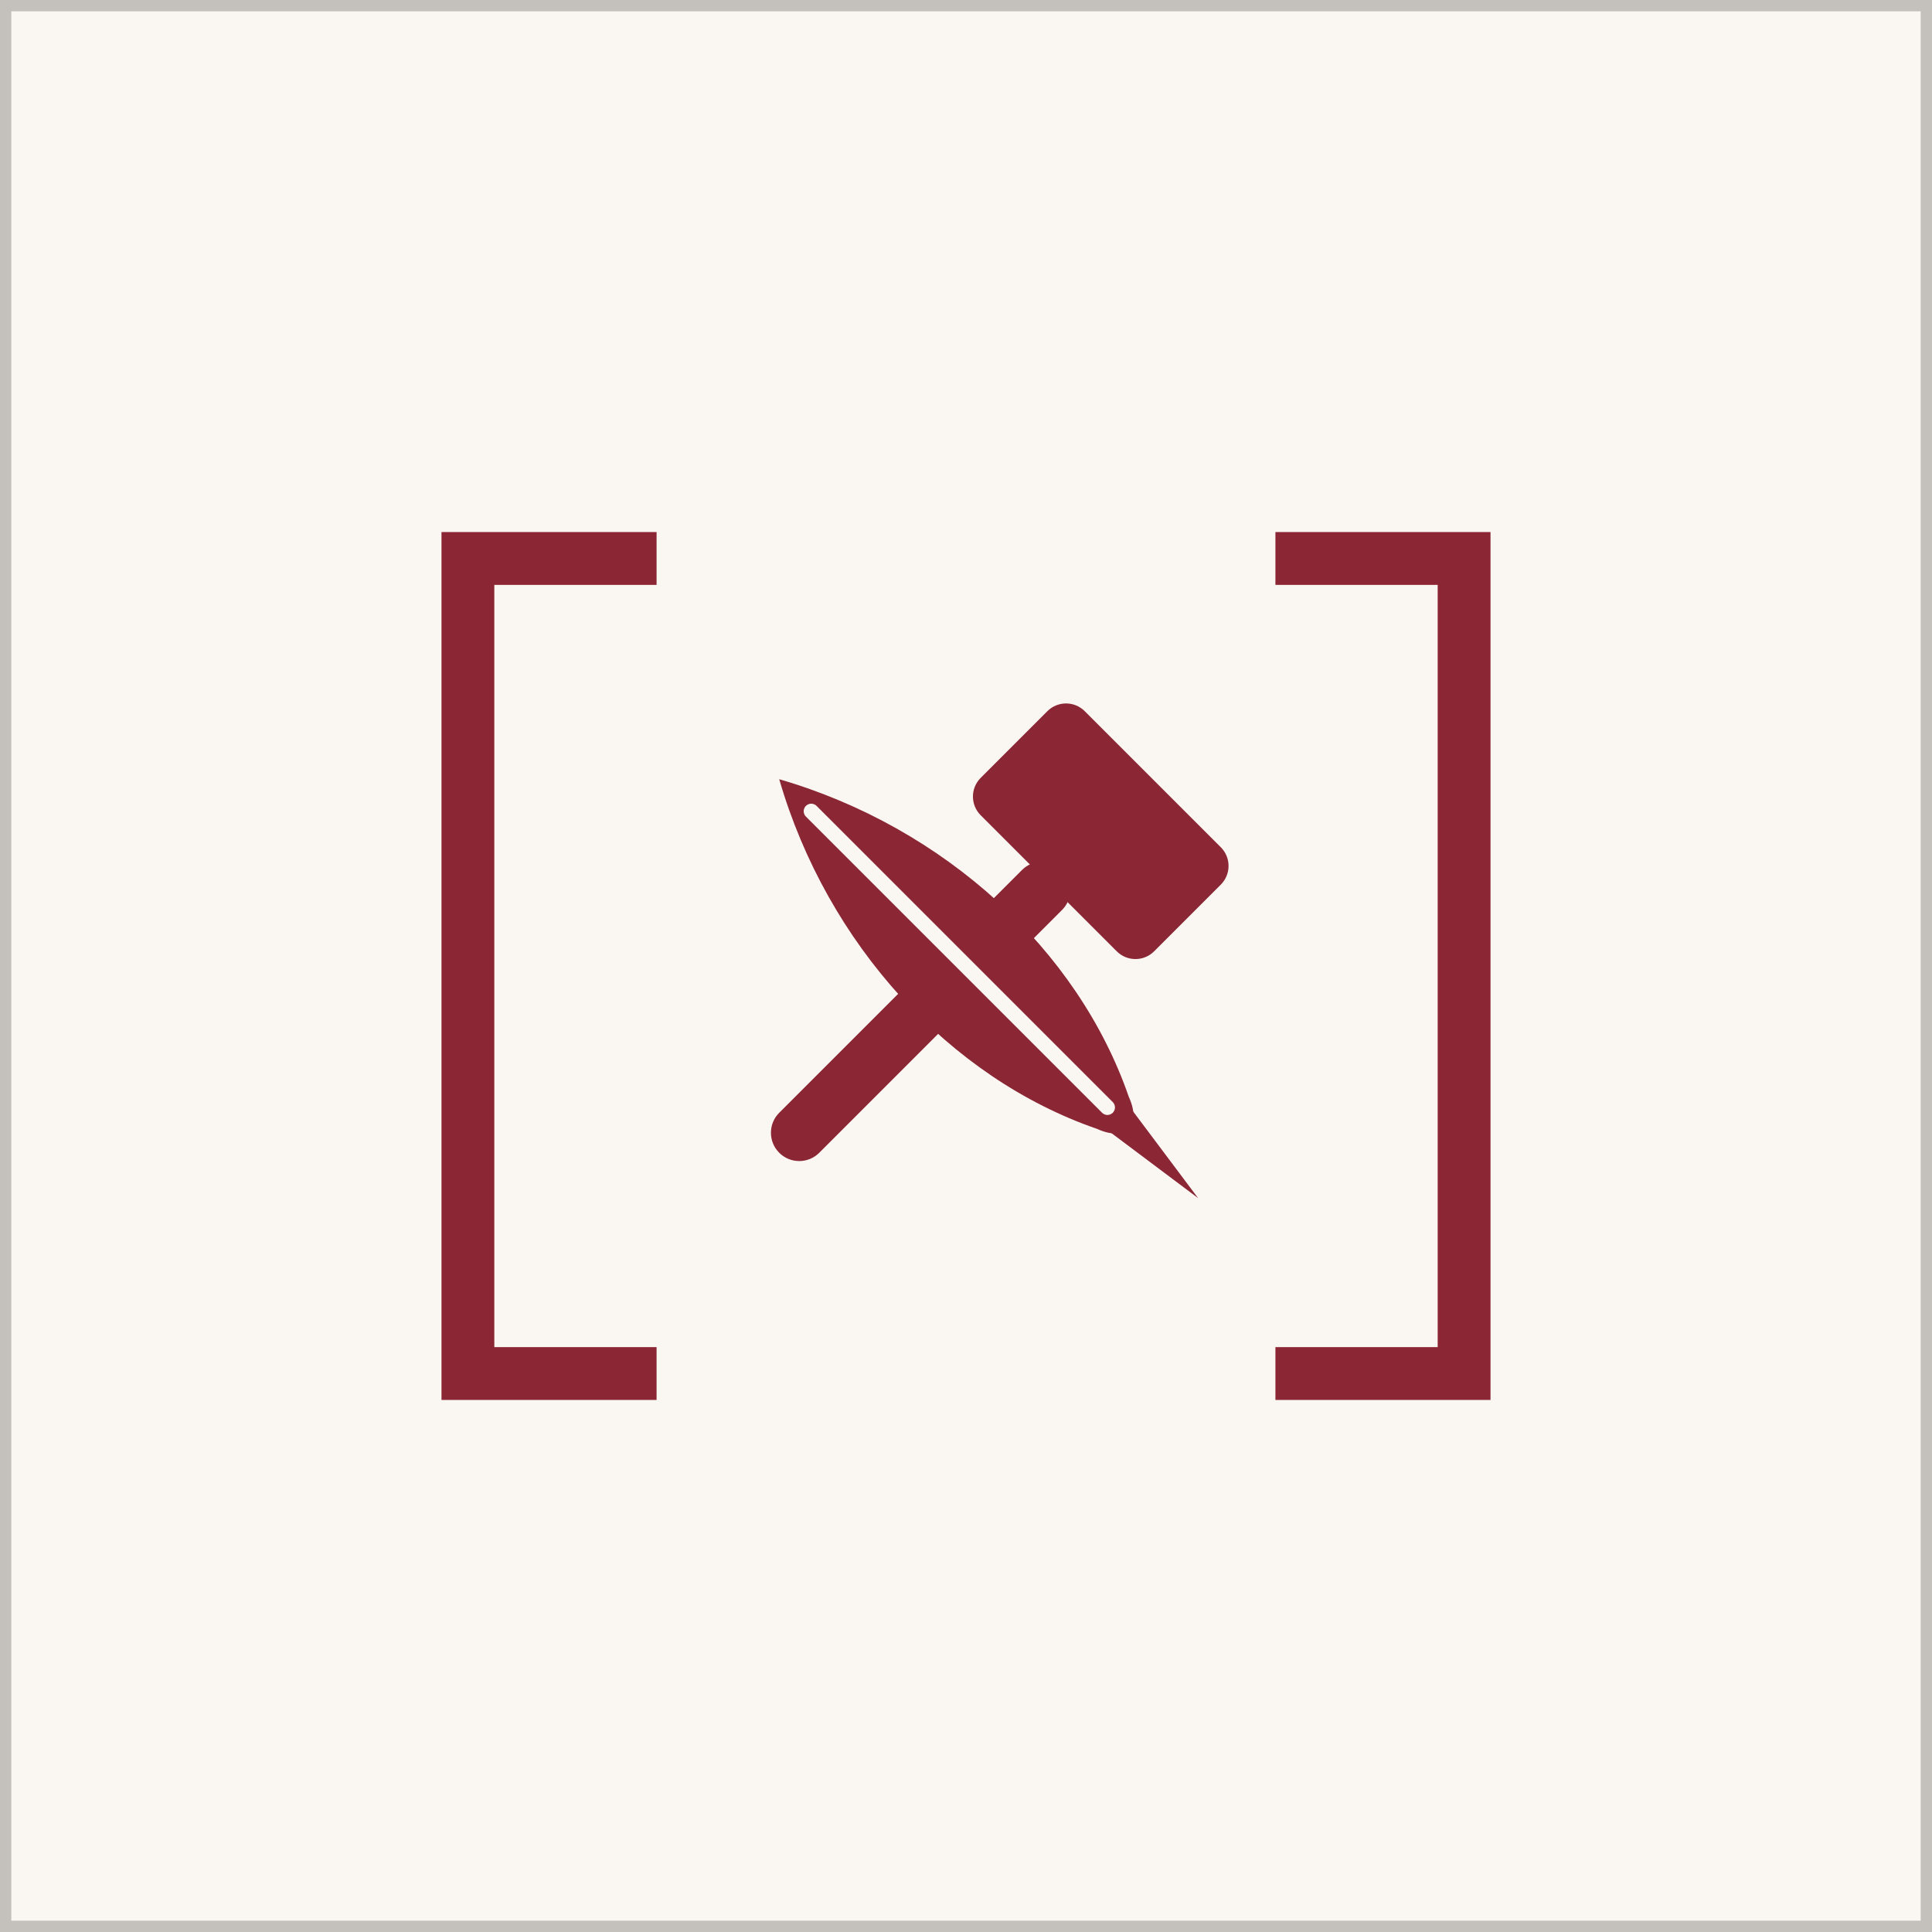
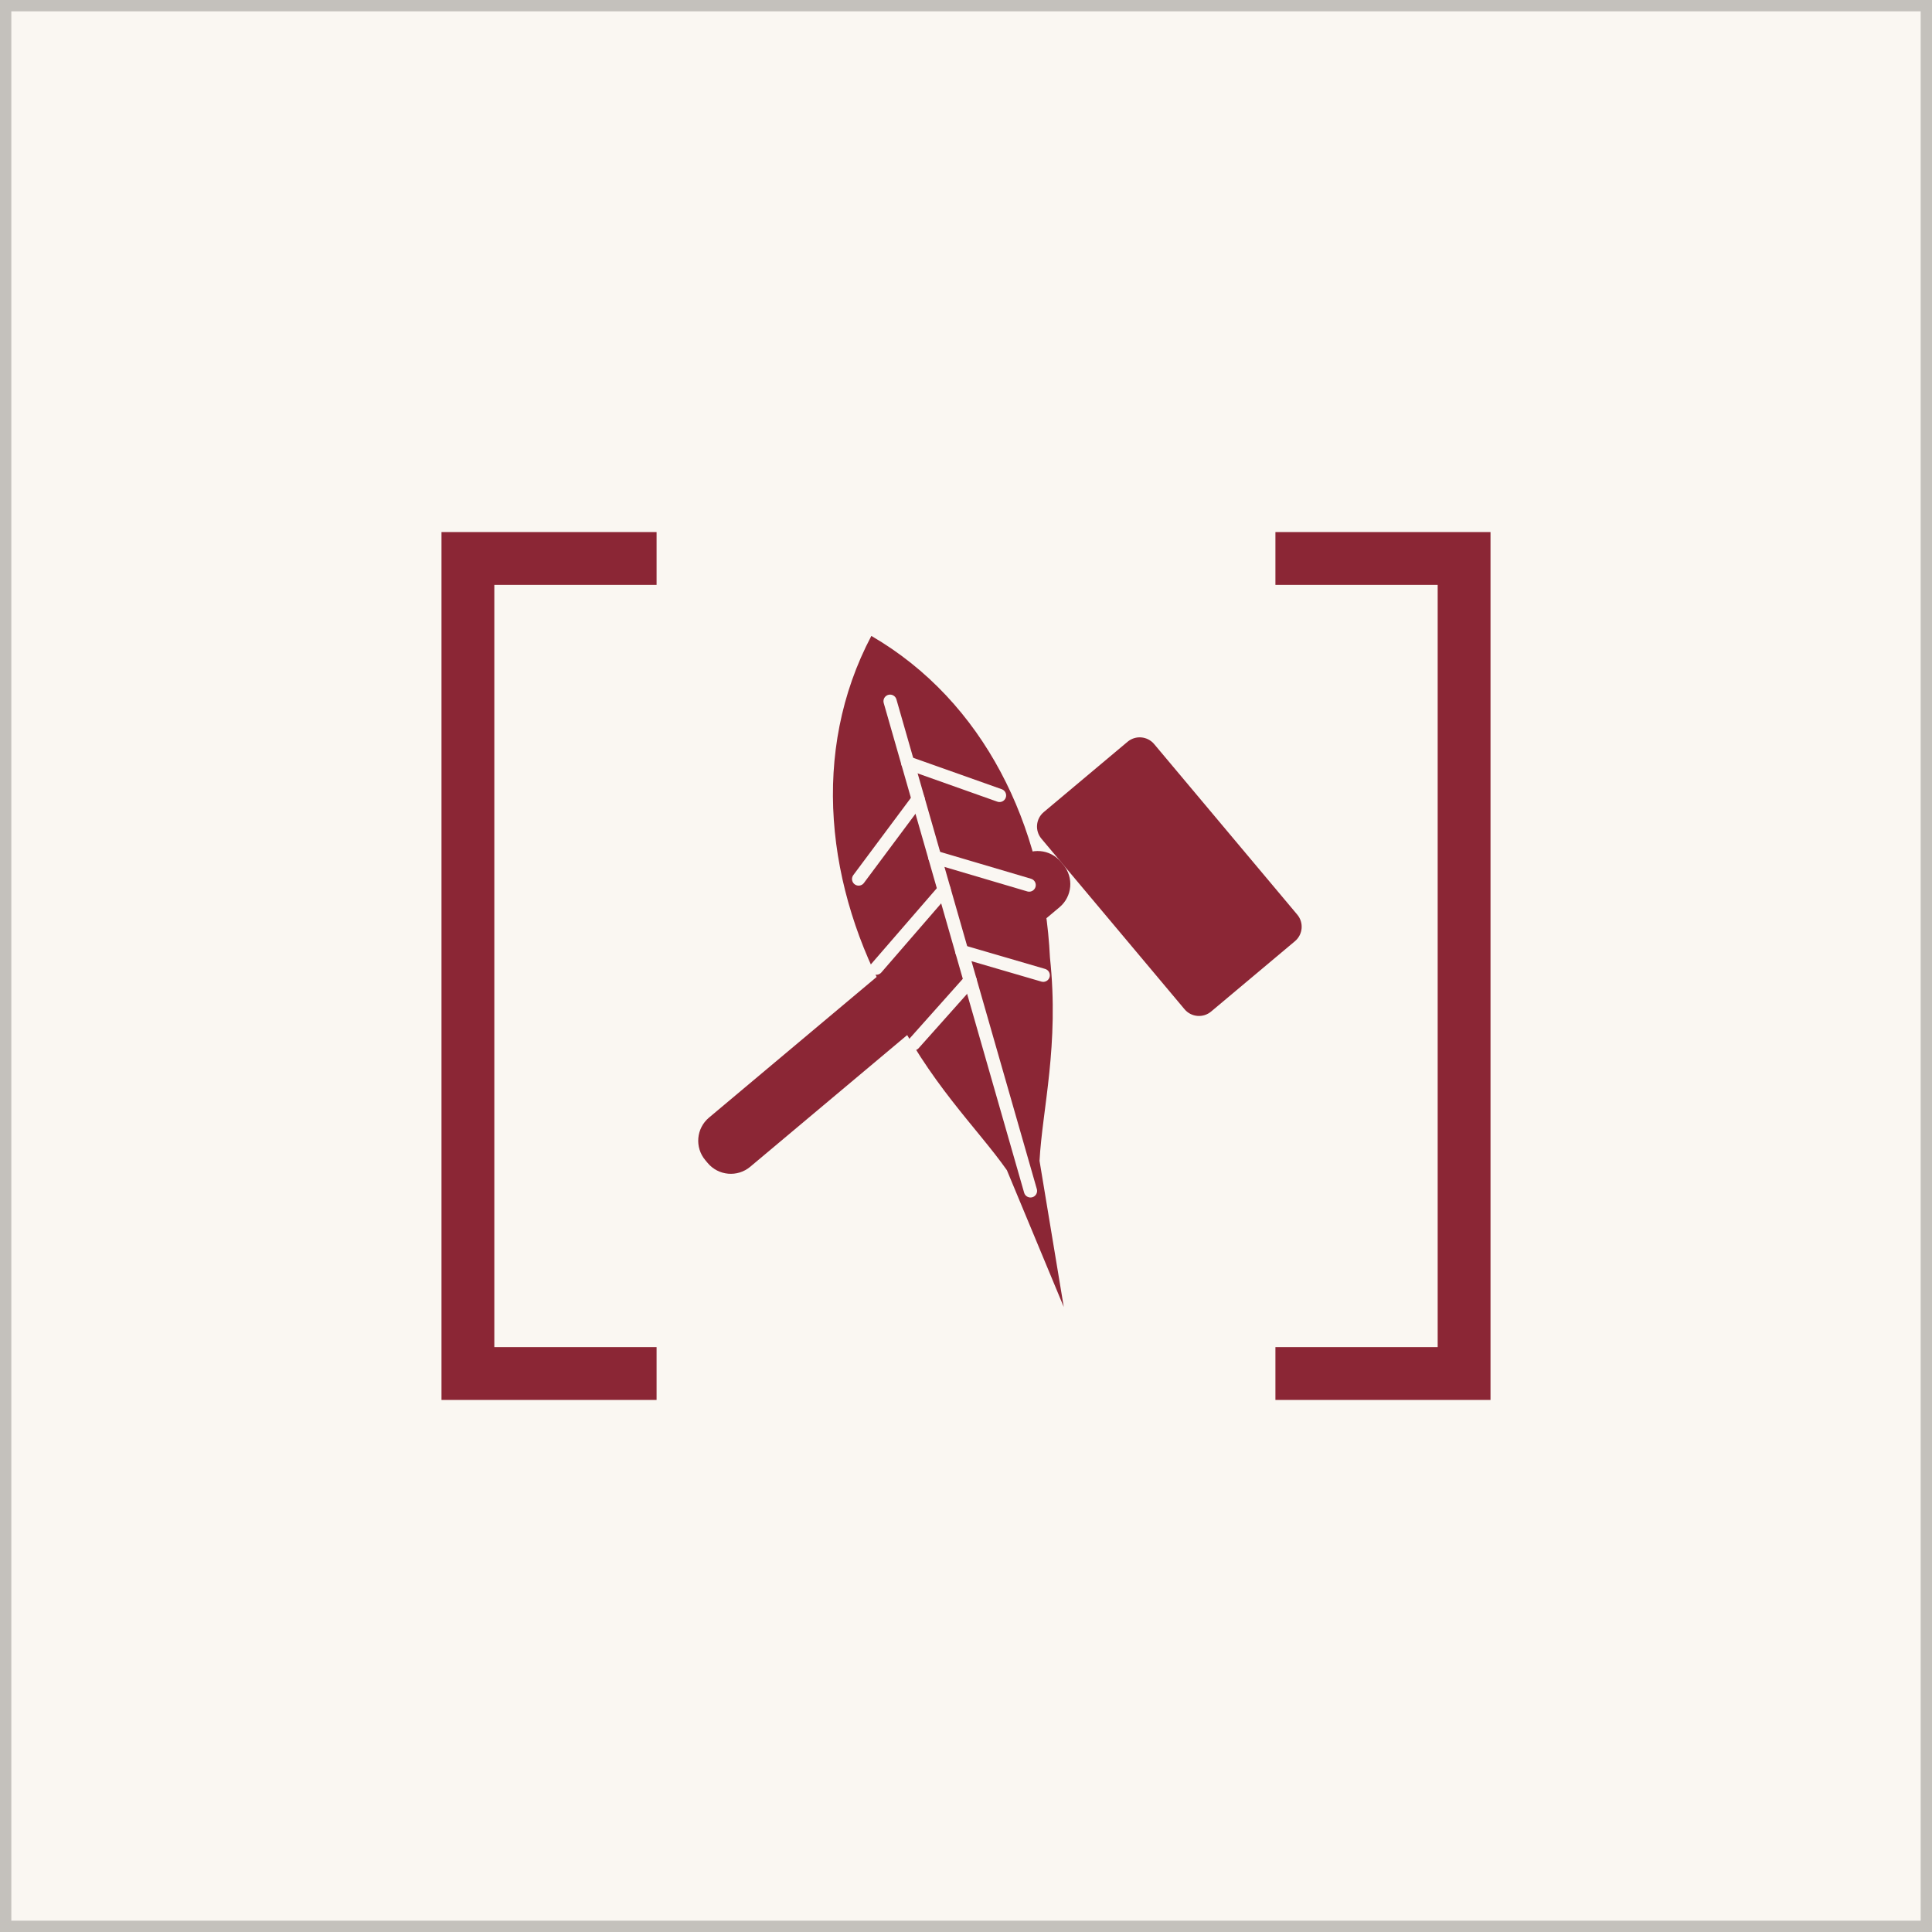
<svg xmlns="http://www.w3.org/2000/svg" viewBox="0 0 1024 1024" width="1024" height="1024">
  <rect x="0" y="0" width="1024" height="1024" fill="#FAF7F2" />
  <rect x="3" y="3" width="1018" height="1018" fill="none" stroke="#1B1813" stroke-opacity="0.24" stroke-width="6" />
  <g fill="none" stroke="#8B2635" stroke-width="28" stroke-linecap="square" stroke-linejoin="miter">
    <path d="M334 296H248V728H334" />
    <path d="M690 296H776V728H690" />
  </g>
-   <g transform="rotate(45 512 512)" fill="#8B2635">
-     <rect x="447" y="372" width="130" height="78" rx="14" />
-     <rect x="497" y="440" width="30" height="212" rx="15" />
+   <g transform="rotate(50 512 512)" fill="#8B2635">
+     <rect x="476" y="360" width="138" height="78" rx="10" />
+     <rect x="486" y="438" width="34" height="246" rx="16" />
  </g>
-   <g transform="rotate(-45 512 512)">
-     <path fill="#8B2635" d="M512 372C468 452 464 548 500 622C506 638 518 638 524 622C560 548 556 452 512 372Z" />
-     <path fill="#8B2635" d="M502 616L522 616L512 686Z" />
-     <path stroke="#FAF7F2" stroke-width="8" stroke-linecap="round" d="M512 396V618" />
+   <g transform="rotate(-16 512 512)">
+     <path fill="#8B2635" d="M512 330 C560 380 572 452 556 520 C548 566 530 596 521 622 L512 700 L503 622 C494 596 476 566 468 520 C452 452 464 380 512 330 Z" />
+     <g stroke="#FAF7F2" stroke-width="7" stroke-linecap="round">
+       <path d="M512 366 L512 636" />
+       <path d="M512 420 L470 452" />
+       <path d="M512 470 L466 500" />
+       <path d="M512 520 L474 544" />
+       <path d="M512 400 L554 430" />
+       <path d="M512 452 L556 480" />
+       <path d="M512 504 L550 528" />
+     </g>
  </g>
</svg>
